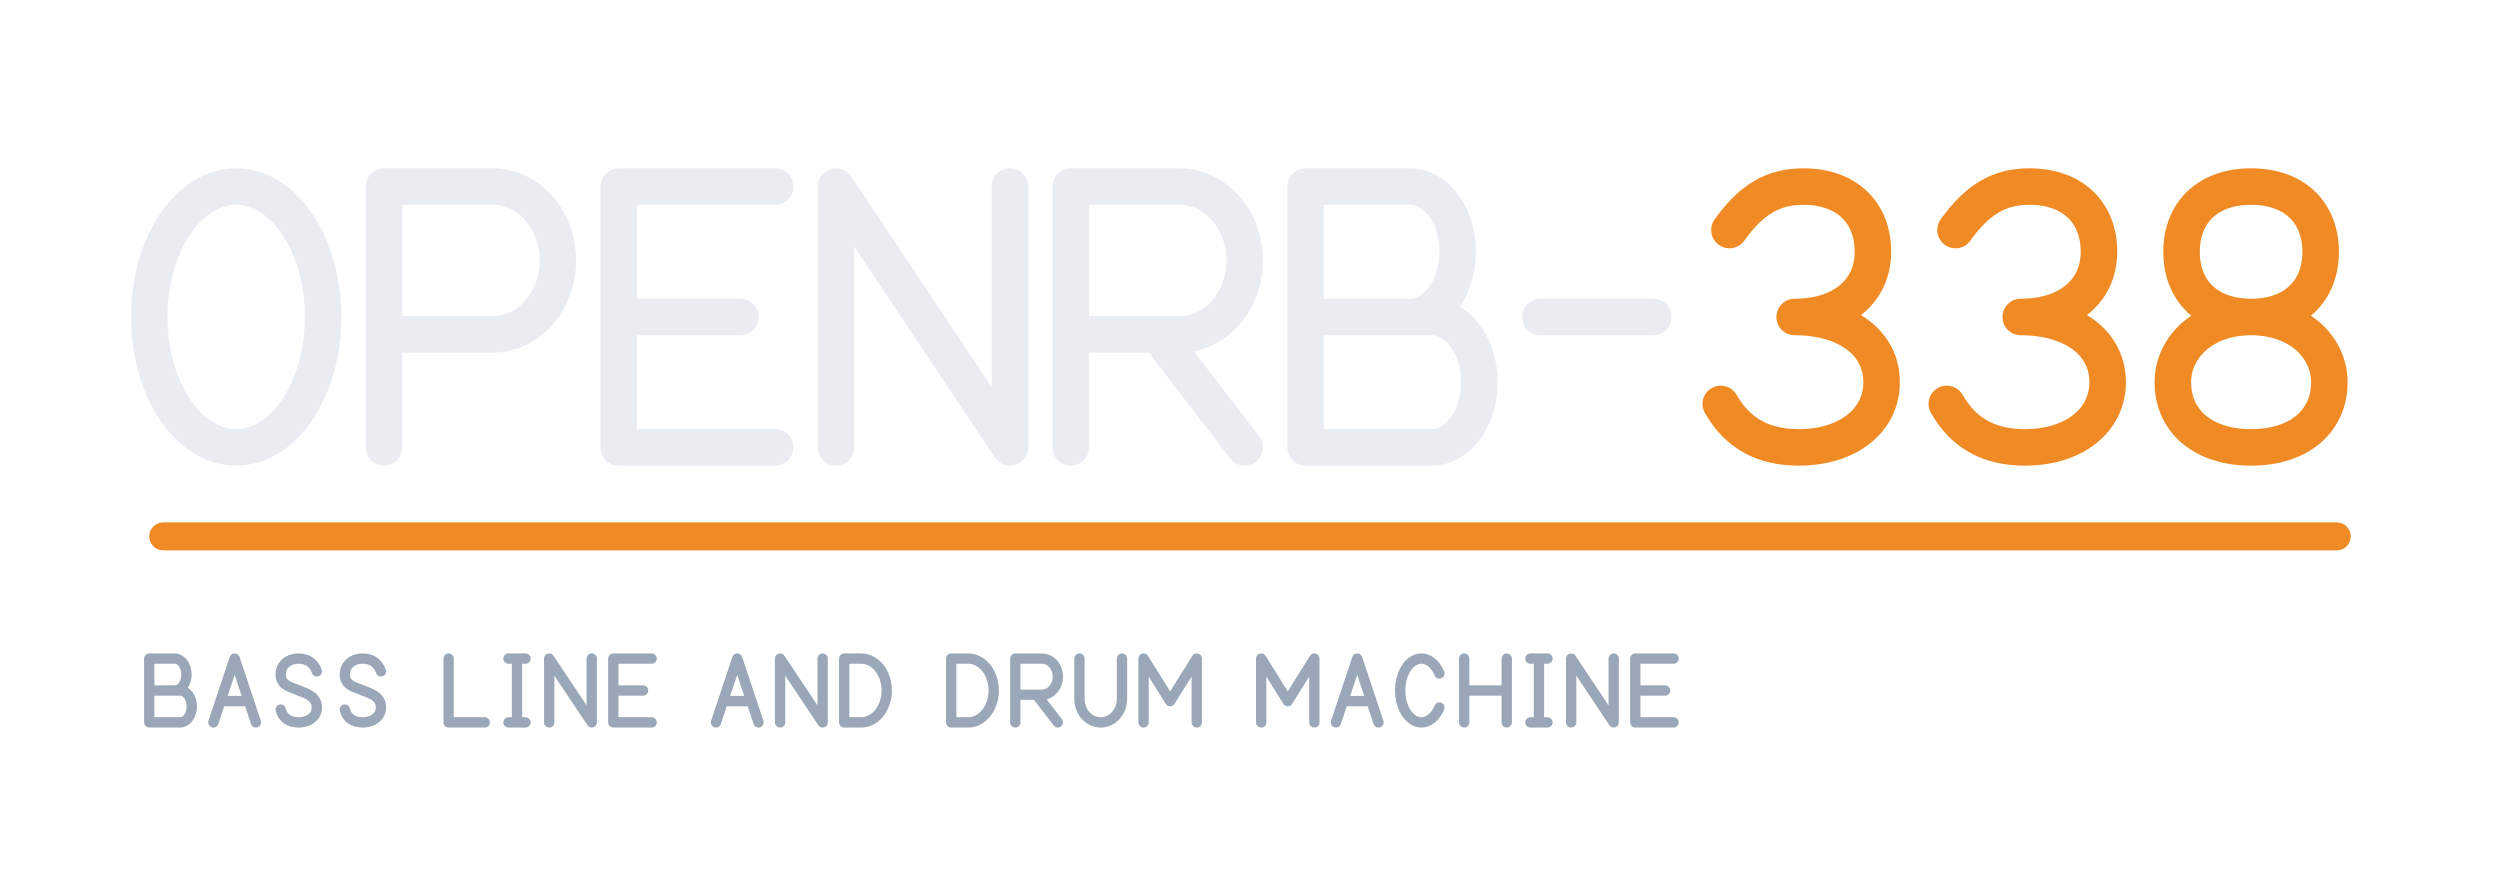
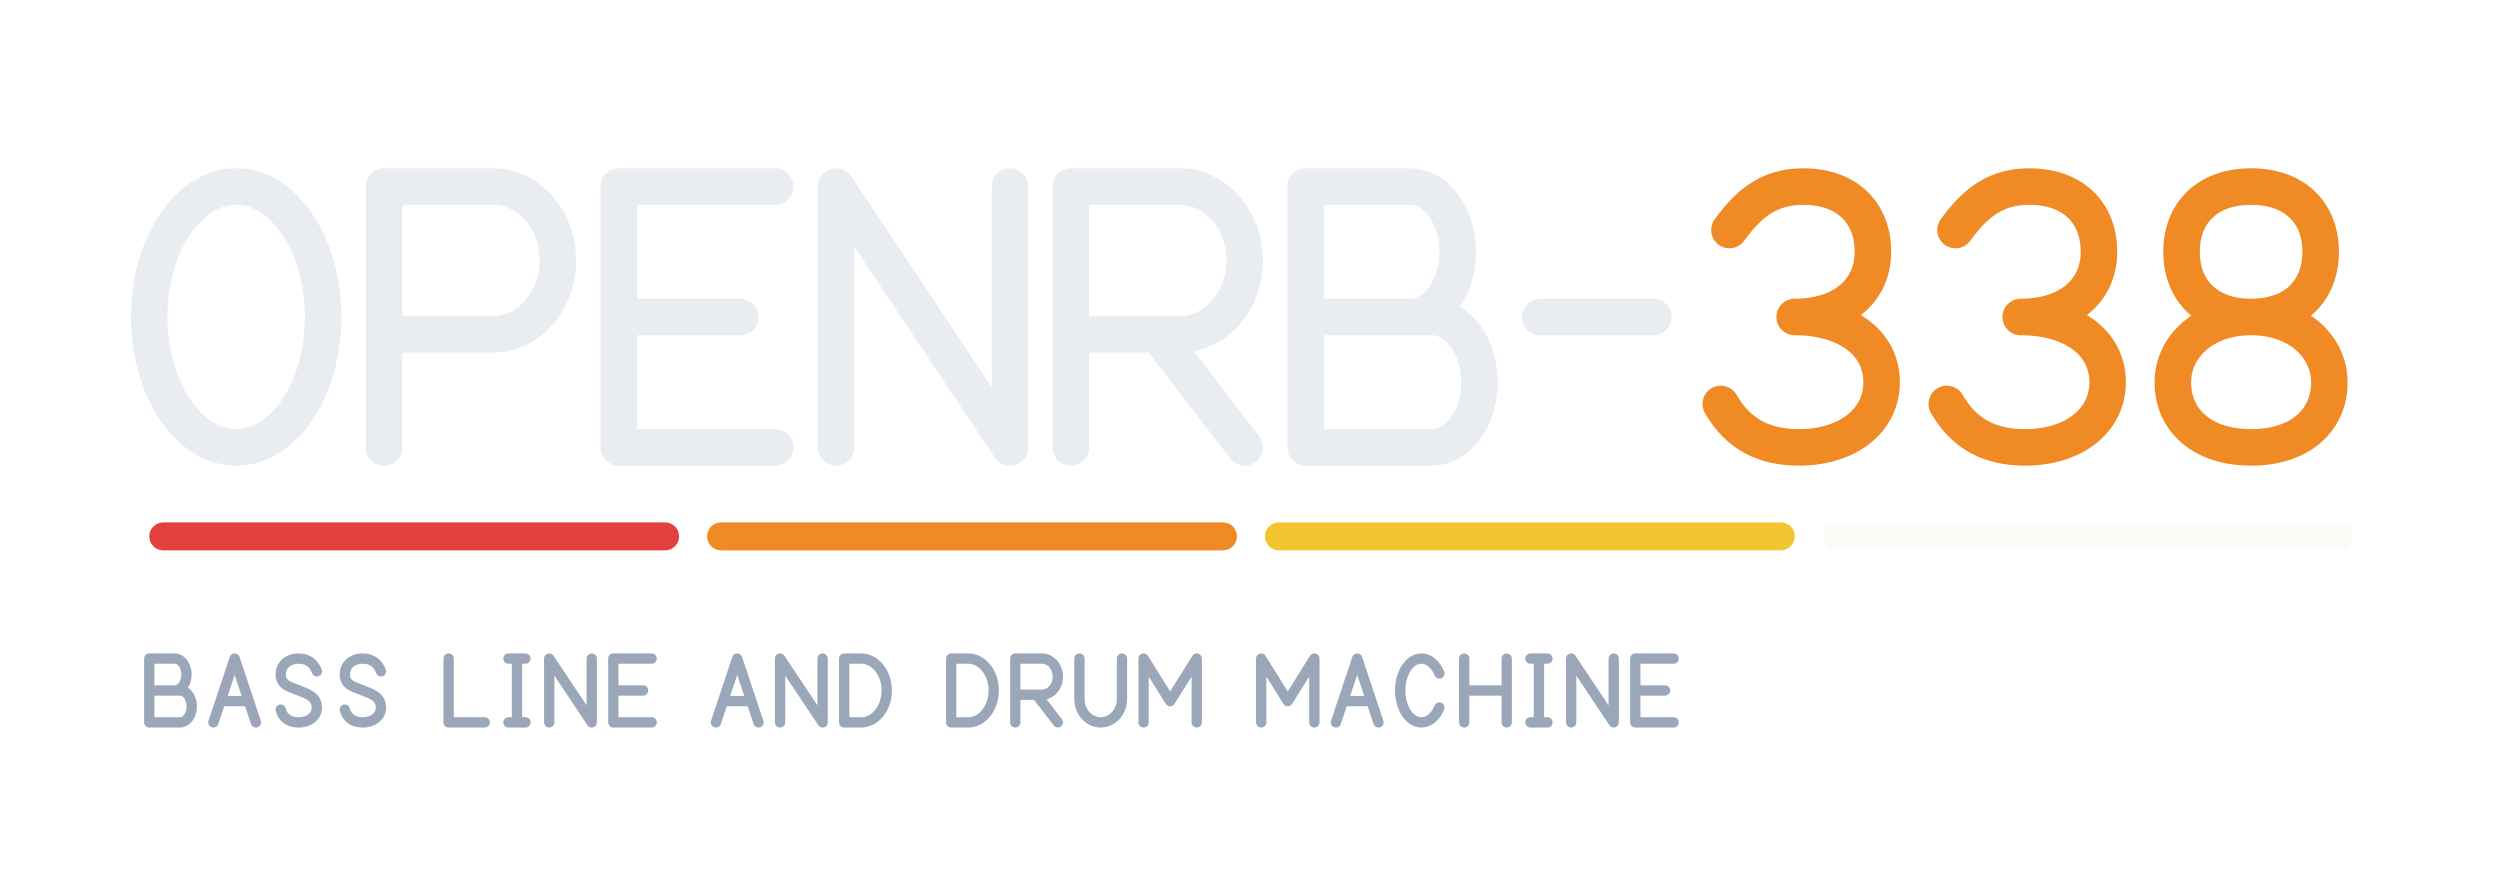
<svg xmlns="http://www.w3.org/2000/svg" width="134" height="48" viewBox="0 0 134 48">
  <g transform="translate(8 10) scale(2.33)" fill="none" stroke="#e9edf2" stroke-width="0.84" stroke-linecap="round" stroke-linejoin="round">
    <path transform="translate(0)" d="M2 0 A2 3 0 1 0 2 6 A2 3 0 1 0 2 0 Z" />
    <path transform="translate(5.4)" d="M0 6 V0 H2.5 A1.5 1.7 0 0 1 2.5 3.4 H0" />
    <path transform="translate(10.8)" d="M3.6 0 H0 V6 H3.6 M0 3 H2.8" />
    <path transform="translate(15.8)" d="M0 6 V0 L4 6 V0" />
  </g>
  <g transform="translate(8 10) scale(2.33)" fill="none" stroke="#e9edf2" stroke-width="0.84" stroke-linecap="round" stroke-linejoin="round">
    <path transform="translate(21.2)" d="M0 6 V0 H2.5 A1.5 1.7 0 0 1 2.5 3.4 H0 M2 3.4 L4 6" />
    <path transform="translate(26.6)" d="M0 0 V6 M0 0 H2.4 A1.1 1.5 0 0 1 2.4 3 H0 M2.4 3 H2.9 A1.1 1.5 0 0 1 2.9 6 H0" />
    <path transform="translate(32)" d="M0 3 H2.6" />
  </g>
  <g transform="translate(92 10) scale(2.33)" fill="none" stroke="#f08a24" stroke-width="0.84" stroke-linecap="round" stroke-linejoin="round">
    <path transform="translate(0)" d="M0.3 1 C0.8 0.3 1.3 0 2 0 C3 0 3.6 0.6 3.6 1.5 C3.6 2.4 2.9 3 1.8 3 C3 3 3.8 3.6 3.8 4.5 C3.8 5.4 3 6 1.9 6 C1.1 6 0.5 5.7 0.1 5" />
    <path transform="translate(5.2)" d="M0.3 1 C0.8 0.3 1.3 0 2 0 C3 0 3.6 0.6 3.6 1.5 C3.6 2.4 2.9 3 1.8 3 C3 3 3.8 3.6 3.8 4.5 C3.8 5.4 3 6 1.9 6 C1.1 6 0.5 5.7 0.1 5" />
    <path transform="translate(10.4)" d="M1.9 3 C0.9 3 0.3 2.4 0.3 1.5 C0.3 0.6 0.9 0 1.9 0 C2.9 0 3.5 0.6 3.5 1.5 C3.5 2.4 2.9 3 1.9 3 C0.8 3 0.1 3.7 0.1 4.5 C0.1 5.4 0.8 6 1.9 6 C3 6 3.7 5.4 3.7 4.5 C3.7 3.7 3 3 1.9 3 Z" />
  </g>
-   <rect x="8" y="28" width="118" height="1.5" rx="0.75" fill="#f08a24" />
+   <rect x="8" y="28" width="28.4" height="1.5" rx="0.75" fill="#e2413b" />
+   <rect x="37.9" y="28" width="28.4" height="1.5" rx="0.75" fill="#f08a24" />
+   <rect x="67.8" y="28" width="28.4" height="1.5" rx="0.75" fill="#f2c531" />
+   <rect x="97.7" y="28" width="28.4" height="1.5" rx="0.75" fill="#fbfbf8" />
  <g transform="translate(8 35.3) scale(0.57)" fill="none" stroke="#9aa7b8" stroke-width="0.97" stroke-linecap="round" stroke-linejoin="round">
    <path transform="translate(0)" d="M0 0 V6 M0 0 H2.4 A1.1 1.5 0 0 1 2.4 3 H0 M2.4 3 H2.9 A1.1 1.5 0 0 1 2.9 6 H0" />
    <path transform="translate(6.03)" d="M0 6 L2 0 L4 6 M0.8 4 L3.2 4" />
    <path transform="translate(12.06)" d="M3.7 1.2 C3.4 0.4 2.8 0 2 0 C1 0 0.3 0.6 0.3 1.5 C0.3 2.6 1.4 2.7 2 3 C2.8 3.3 3.7 3.6 3.7 4.6 C3.7 5.4 3 6 2 6 C1.1 6 0.5 5.6 0.3 4.8" />
    <path transform="translate(18.09)" d="M3.7 1.2 C3.4 0.4 2.8 0 2 0 C1 0 0.3 0.6 0.3 1.5 C0.3 2.6 1.4 2.7 2 3 C2.8 3.3 3.7 3.6 3.7 4.6 C3.7 5.4 3 6 2 6 C1.1 6 0.5 5.6 0.3 4.8" />
    <path transform="translate(28.15)" d="M0 0 V6 H3.4" />
    <path transform="translate(33.58)" d="M0.2 0 H1.8 M1 0 V6 M0.2 6 H1.8" />
    <path transform="translate(37.61)" d="M0 6 V0 L4 6 V0" />
    <path transform="translate(43.64)" d="M3.6 0 H0 V6 H3.6 M0 3 H2.8" />
    <path transform="translate(53.29)" d="M0 6 L2 0 L4 6 M0.8 4 L3.2 4" />
    <path transform="translate(59.32)" d="M0 6 V0 L4 6 V0" />
    <path transform="translate(65.35)" d="M0 0 V6 H1.6 A2.4 3 0 0 0 1.6 0 Z" />
    <path transform="translate(75.41)" d="M0 0 V6 H1.6 A2.4 3 0 0 0 1.6 0 Z" />
    <path transform="translate(81.44)" d="M0 6 V0 H2.5 A1.5 1.7 0 0 1 2.5 3.4 H0 M2 3.4 L4 6" />
    <path transform="translate(87.47)" d="M0 0 V3.8 A2 2.2 0 0 0 4 3.8 V0" />
    <path transform="translate(93.5)" d="M0 6 V0 L2.5 4 L5 0 V6" />
    <path transform="translate(104.56)" d="M0 6 V0 L2.5 4 L5 0 V6" />
    <path transform="translate(111.59)" d="M0 6 L2 0 L4 6 M0.8 4 L3.2 4" />
    <path transform="translate(117.62)" d="M3.7 1.4 A2 3 0 1 0 3.7 4.6" />
    <path transform="translate(123.65)" d="M0 0 V6 M4 0 V6 M0 3 H4" />
    <path transform="translate(129.68)" d="M0.2 0 H1.8 M1 0 V6 M0.2 6 H1.8" />
    <path transform="translate(133.71)" d="M0 6 V0 L4 6 V0" />
    <path transform="translate(139.74)" d="M3.6 0 H0 V6 H3.6 M0 3 H2.8" />
  </g>
</svg>
